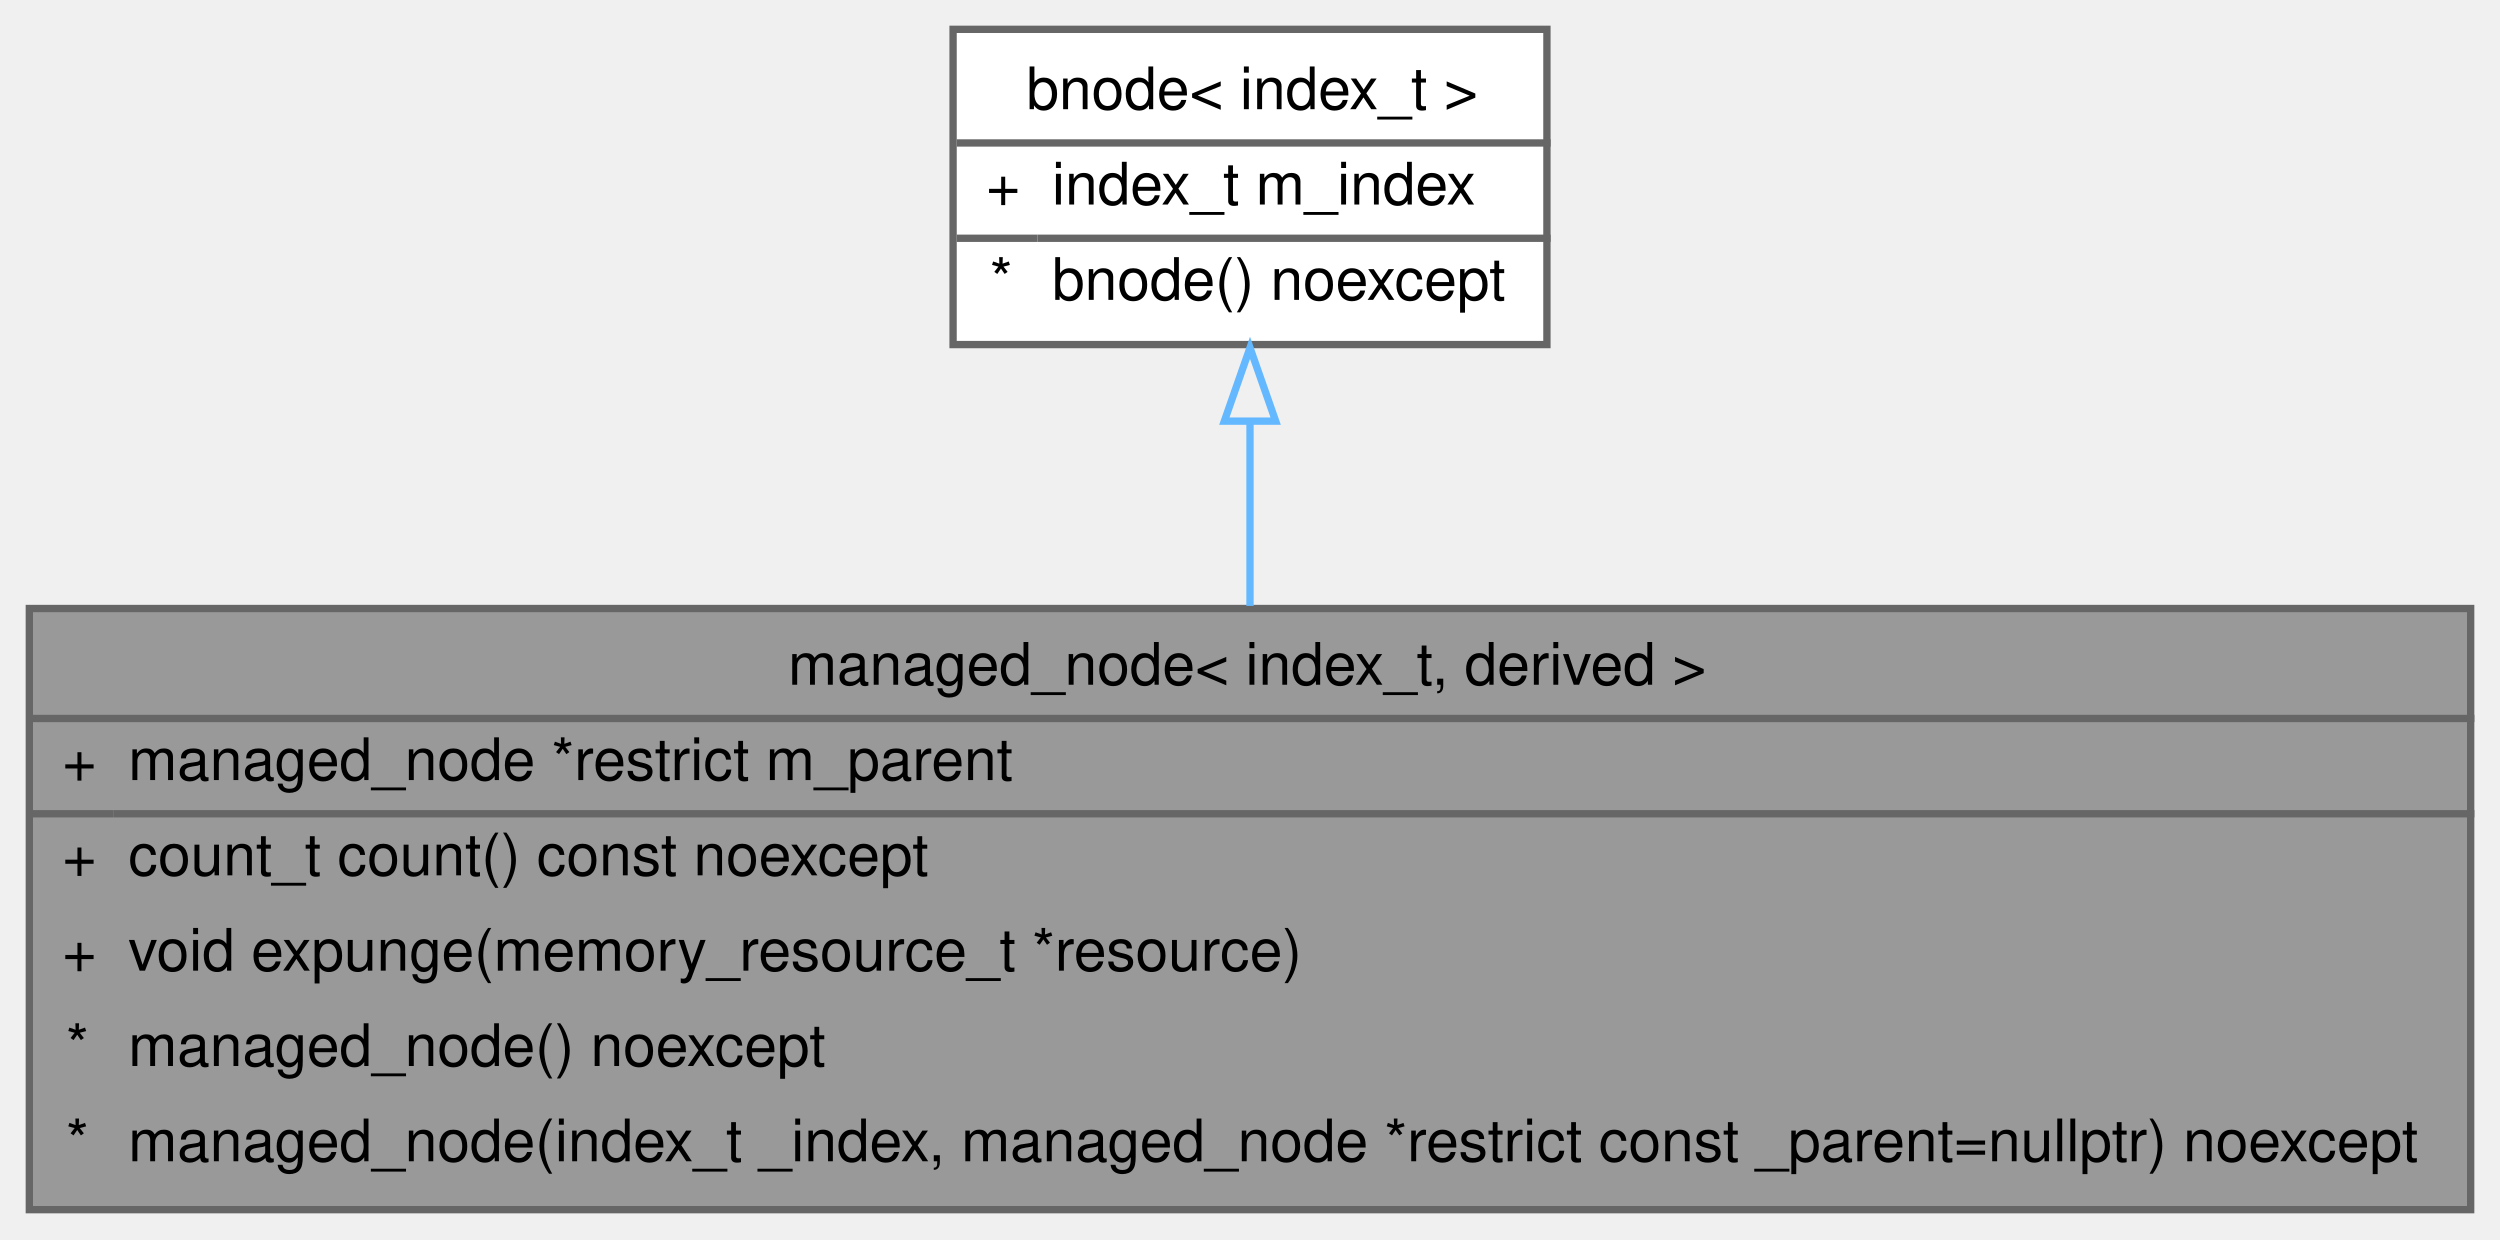
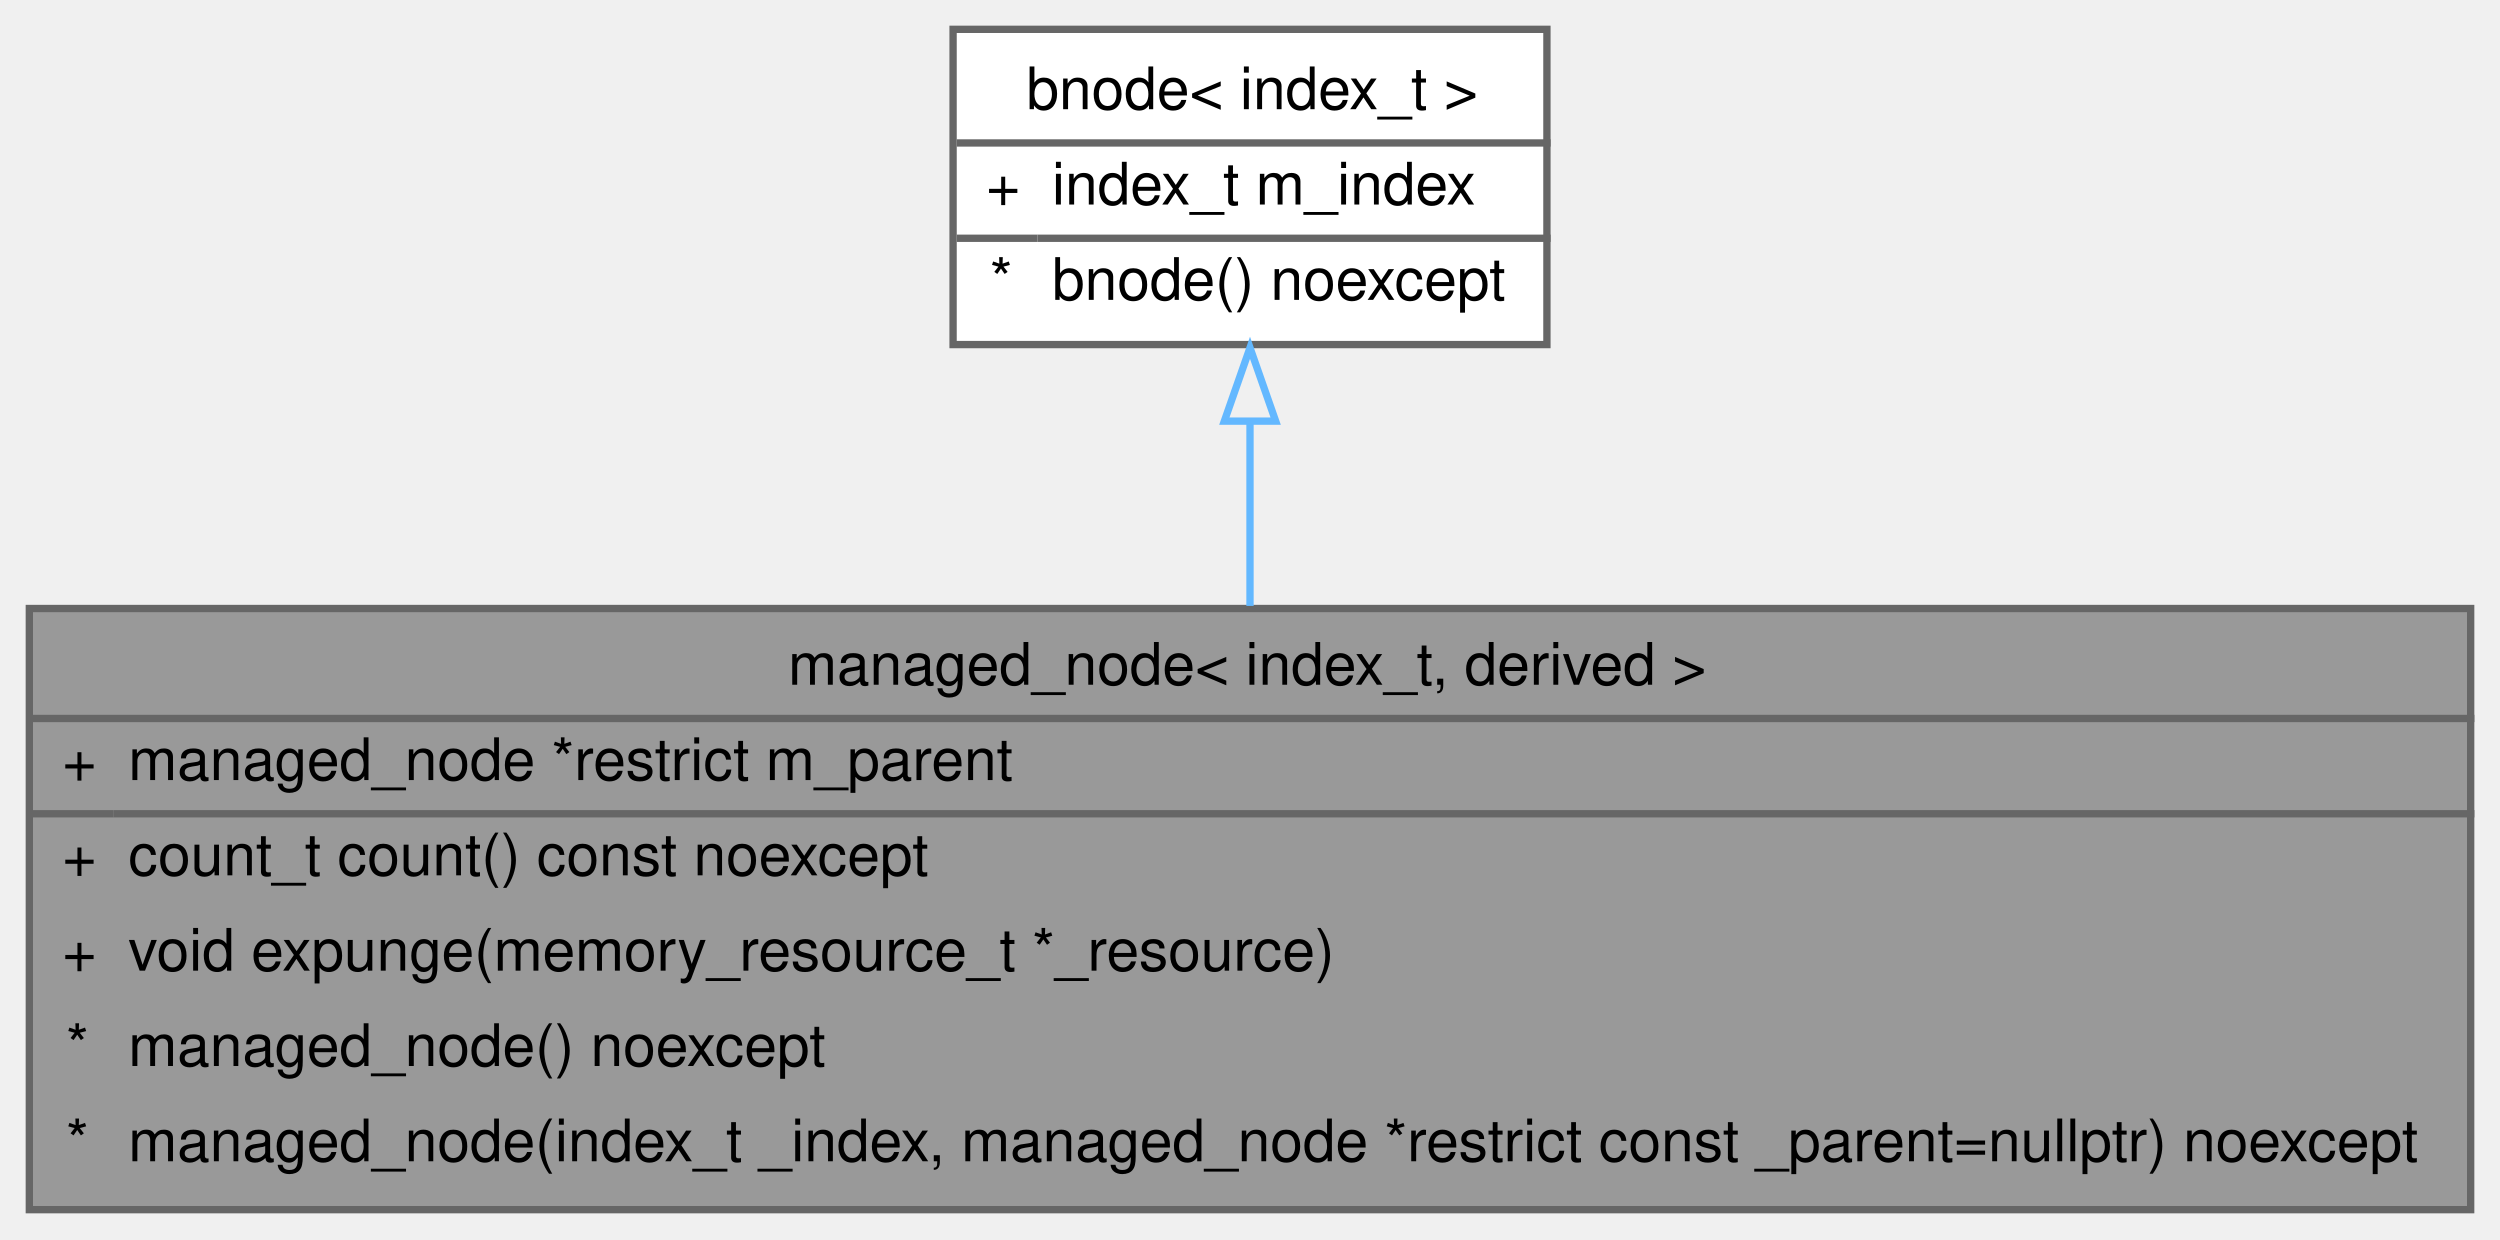
<svg xmlns="http://www.w3.org/2000/svg" xmlns:xlink="http://www.w3.org/1999/xlink" width="341pt" height="169pt" viewBox="0.00 0.00 341.00 169.00">
  <g id="graph0" class="graph" transform="scale(1 1) rotate(0) translate(4 165)">
    <g id="Node000001" class="node">
      <g id="a_Node000001">
        <a xlink:title="A hierarchical node in a pathfinding context, with a clean-up mechanism.">
          <polygon fill="#999999" stroke="transparent" points="333,-82 0,-82 0,0 333,0 333,-82" />
          <text text-anchor="start" x="103.5" y="-71.6" font-family="Helvetica,sans-Serif" font-size="8.00">managed_node&lt; index_t, derived &gt;</text>
          <text text-anchor="start" x="4.5" y="-58.6" font-family="Helvetica,sans-Serif" font-size="8.00">+</text>
          <text text-anchor="start" x="13.5" y="-58.6" font-family="Helvetica,sans-Serif" font-size="8.00">managed_node *restrict m_parent</text>
          <text text-anchor="start" x="4.5" y="-45.6" font-family="Helvetica,sans-Serif" font-size="8.00">+</text>
          <text text-anchor="start" x="13.5" y="-45.6" font-family="Helvetica,sans-Serif" font-size="8.00">count_t count() const noexcept</text>
          <text text-anchor="start" x="4.5" y="-32.6" font-family="Helvetica,sans-Serif" font-size="8.00">+</text>
-           <text text-anchor="start" x="13.5" y="-32.6" font-family="Helvetica,sans-Serif" font-size="8.00">void expunge(memory_resource_t *resource)</text>
+           <text text-anchor="start" x="13.5" y="-32.6" font-family="Helvetica,sans-Serif" font-size="8.00">void expunge(memory_resource_t *_resource)</text>
          <text text-anchor="start" x="5" y="-19.6" font-family="Helvetica,sans-Serif" font-size="8.00">*</text>
          <text text-anchor="start" x="13.5" y="-19.6" font-family="Helvetica,sans-Serif" font-size="8.00">managed_node() noexcept</text>
          <text text-anchor="start" x="5" y="-6.6" font-family="Helvetica,sans-Serif" font-size="8.00">*</text>
          <text text-anchor="start" x="13.5" y="-6.6" font-family="Helvetica,sans-Serif" font-size="8.00">managed_node(index_t _index, managed_node *restrict const _parent=nullptr) noexcept</text>
          <polygon fill="#666666" stroke="#666666" points="0.5,-67 0.5,-67 333.5,-67 333.5,-67 0.5,-67" />
          <polygon fill="#666666" stroke="#666666" points="0.5,-54 0.5,-54 11.5,-54 11.5,-54 0.5,-54" />
          <polygon fill="#666666" stroke="#666666" points="11.5,-54 11.5,-54 333.5,-54 333.5,-54 11.5,-54" />
          <polygon fill="none" stroke="#666666" points="0,0 0,-82 333,-82 333,0 0,0" />
        </a>
      </g>
    </g>
    <g id="Node000002" class="node">
      <g id="a_Node000002">
        <a xlink:href="../../da/d98/structchdr_1_1solvers_1_1bnode.html" target="_top" xlink:title="Base class for pathfinding nodes.">
          <polygon fill="white" stroke="transparent" points="207,-161 126,-161 126,-118 207,-118 207,-161" />
          <text text-anchor="start" x="136" y="-150.1" font-family="Helvetica,sans-Serif" font-size="8.00">bnode&lt; index_t &gt;</text>
          <text text-anchor="start" x="130.5" y="-137.1" font-family="Helvetica,sans-Serif" font-size="8.00">+</text>
          <text text-anchor="start" x="139.5" y="-137.1" font-family="Helvetica,sans-Serif" font-size="8.00">index_t m_index</text>
          <text text-anchor="start" x="131" y="-124.1" font-family="Helvetica,sans-Serif" font-size="8.00">*</text>
          <text text-anchor="start" x="139.5" y="-124.1" font-family="Helvetica,sans-Serif" font-size="8.00">bnode() noexcept</text>
          <polygon fill="#666666" stroke="#666666" points="126.5,-145.5 126.5,-145.5 207.5,-145.5 207.5,-145.5 126.5,-145.5" />
          <polygon fill="#666666" stroke="#666666" points="126.5,-132.5 126.5,-132.5 137.5,-132.5 137.5,-132.5 126.5,-132.5" />
          <polygon fill="#666666" stroke="#666666" points="137.5,-132.5 137.5,-132.5 207.5,-132.5 207.5,-132.5 137.5,-132.5" />
          <polygon fill="none" stroke="#666666" points="126,-118 126,-161 207,-161 207,-118 126,-118" />
        </a>
      </g>
    </g>
    <g id="edge1_Node000001_Node000002" class="edge">
      <g id="a_edge1_Node000001_Node000002">
        <a xlink:title=" ">
          <path fill="none" stroke="#63b8ff" d="M166.5,-107.54C166.5,-99.52 166.5,-90.77 166.5,-82.35" />
          <polygon fill="none" stroke="#63b8ff" points="163,-107.56 166.5,-117.56 170,-107.56 163,-107.56" />
        </a>
      </g>
    </g>
  </g>
</svg>
